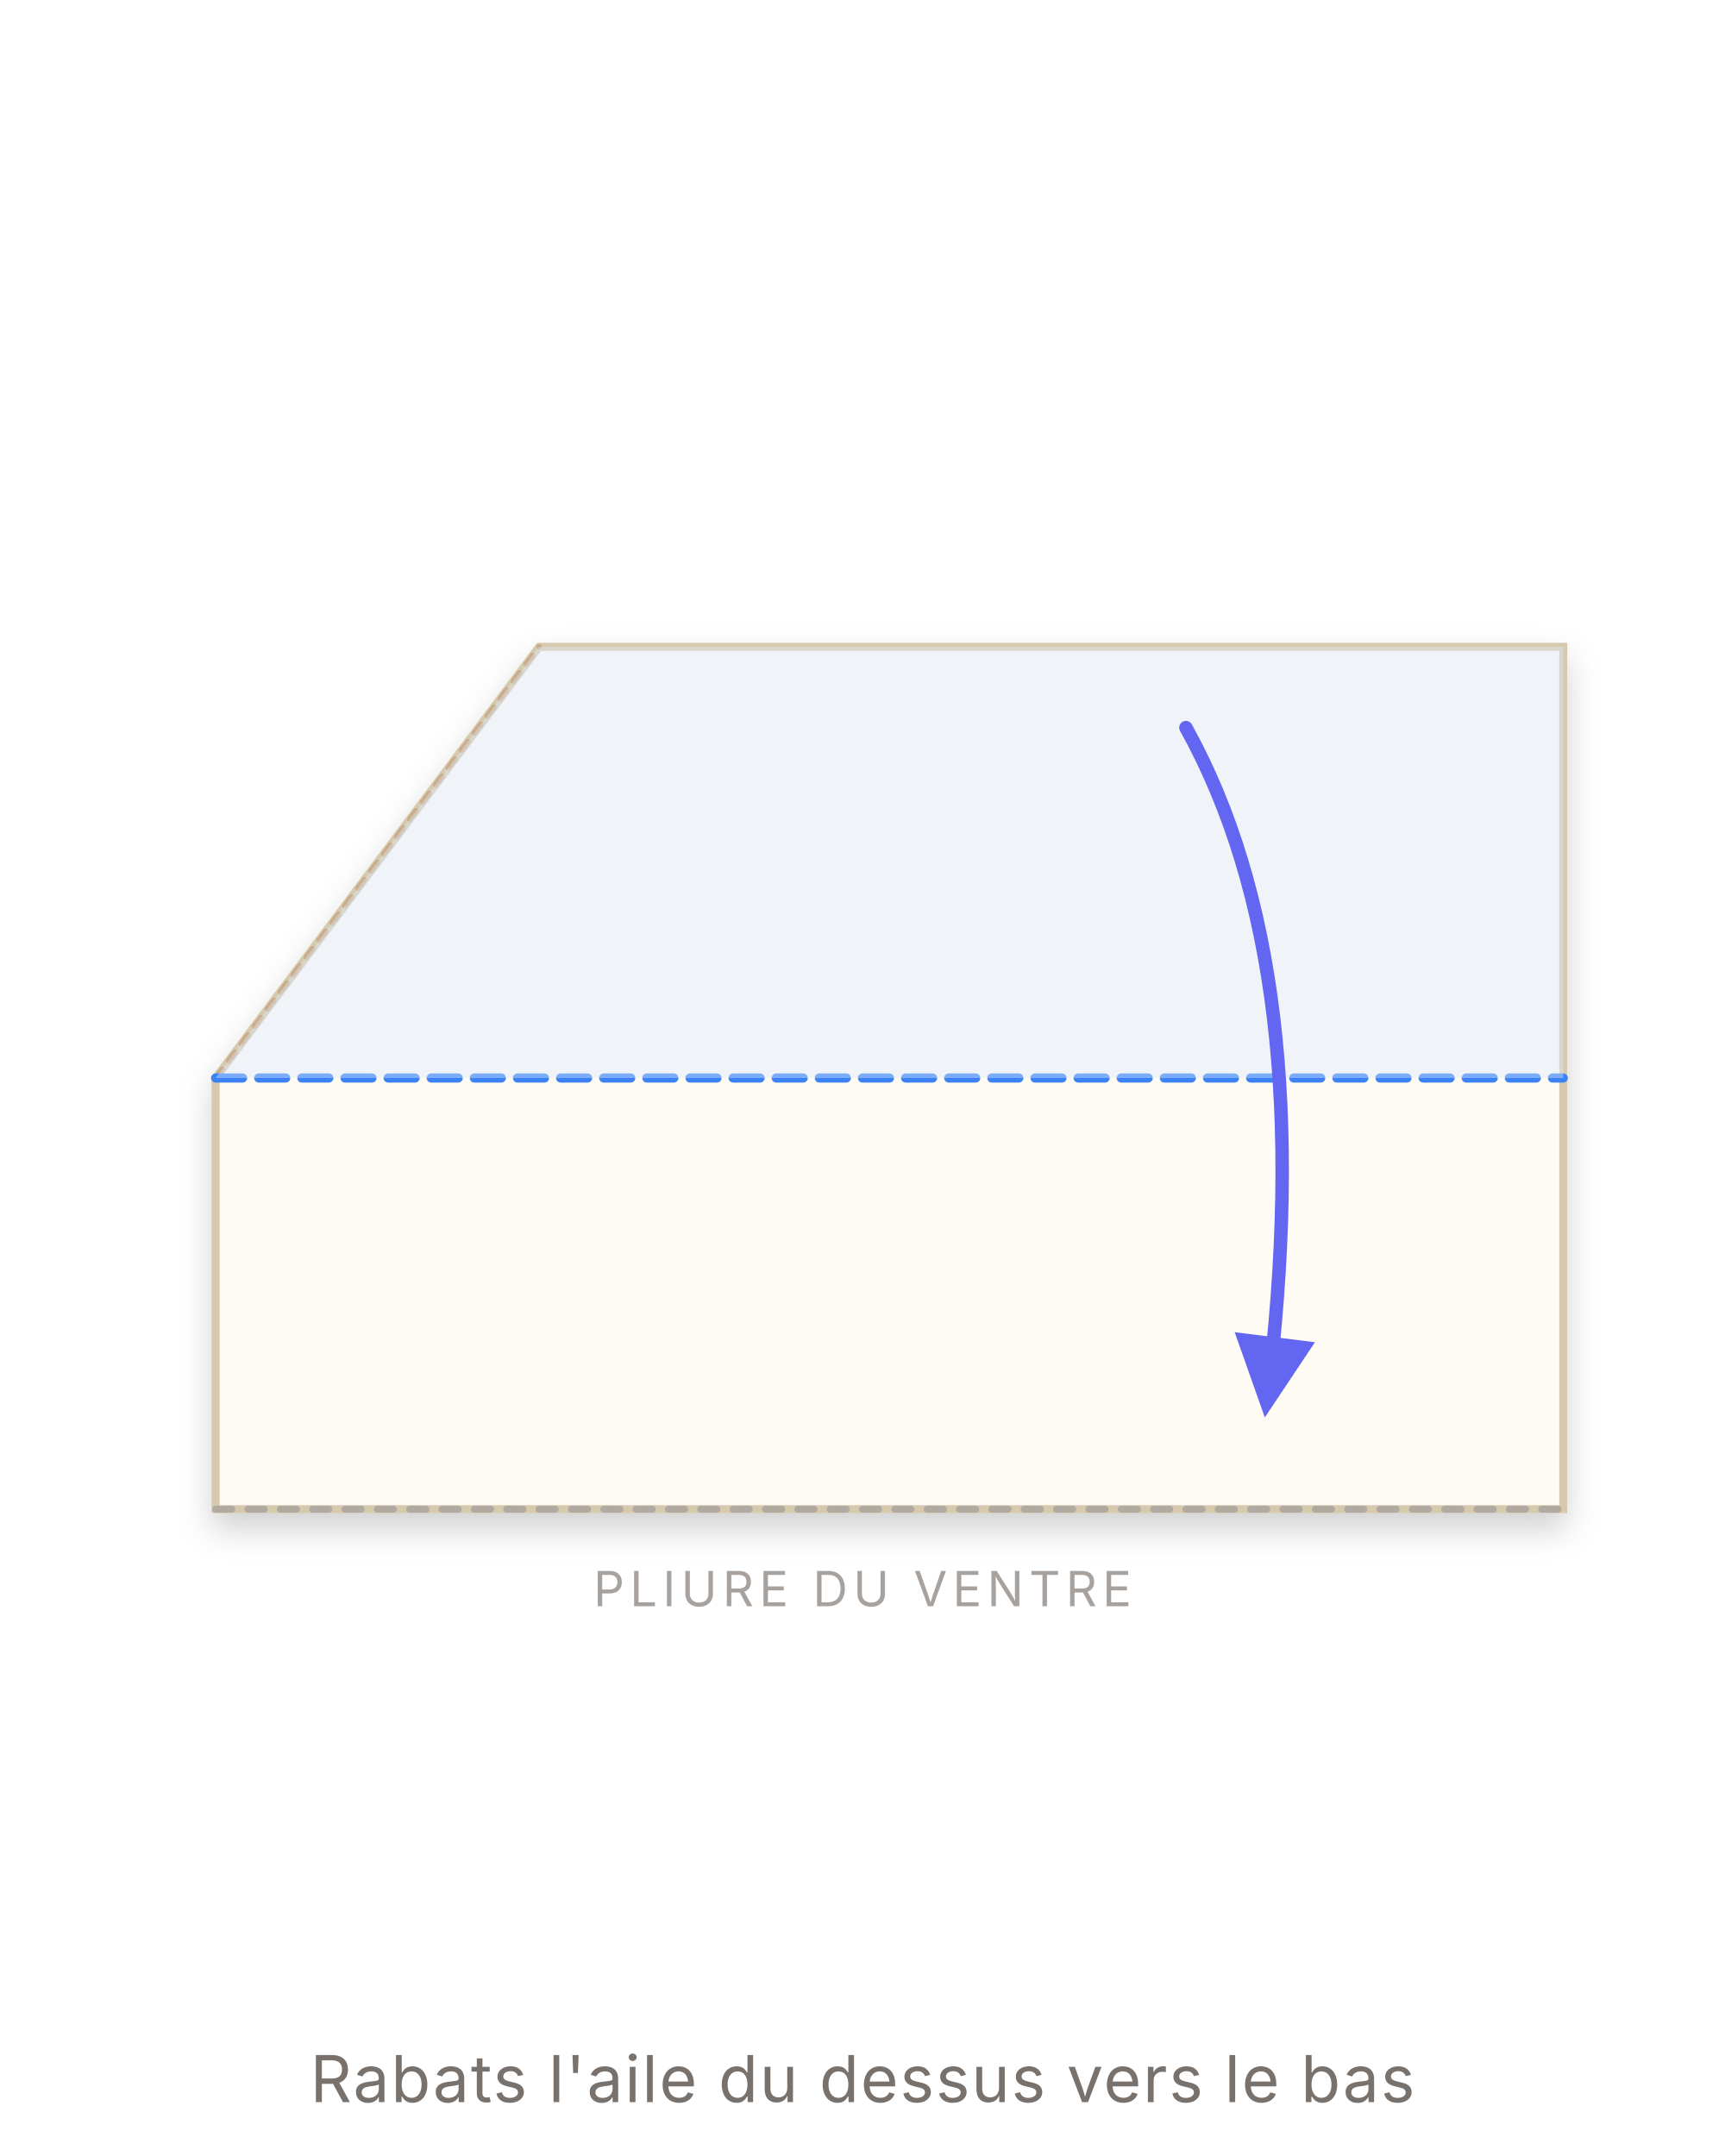
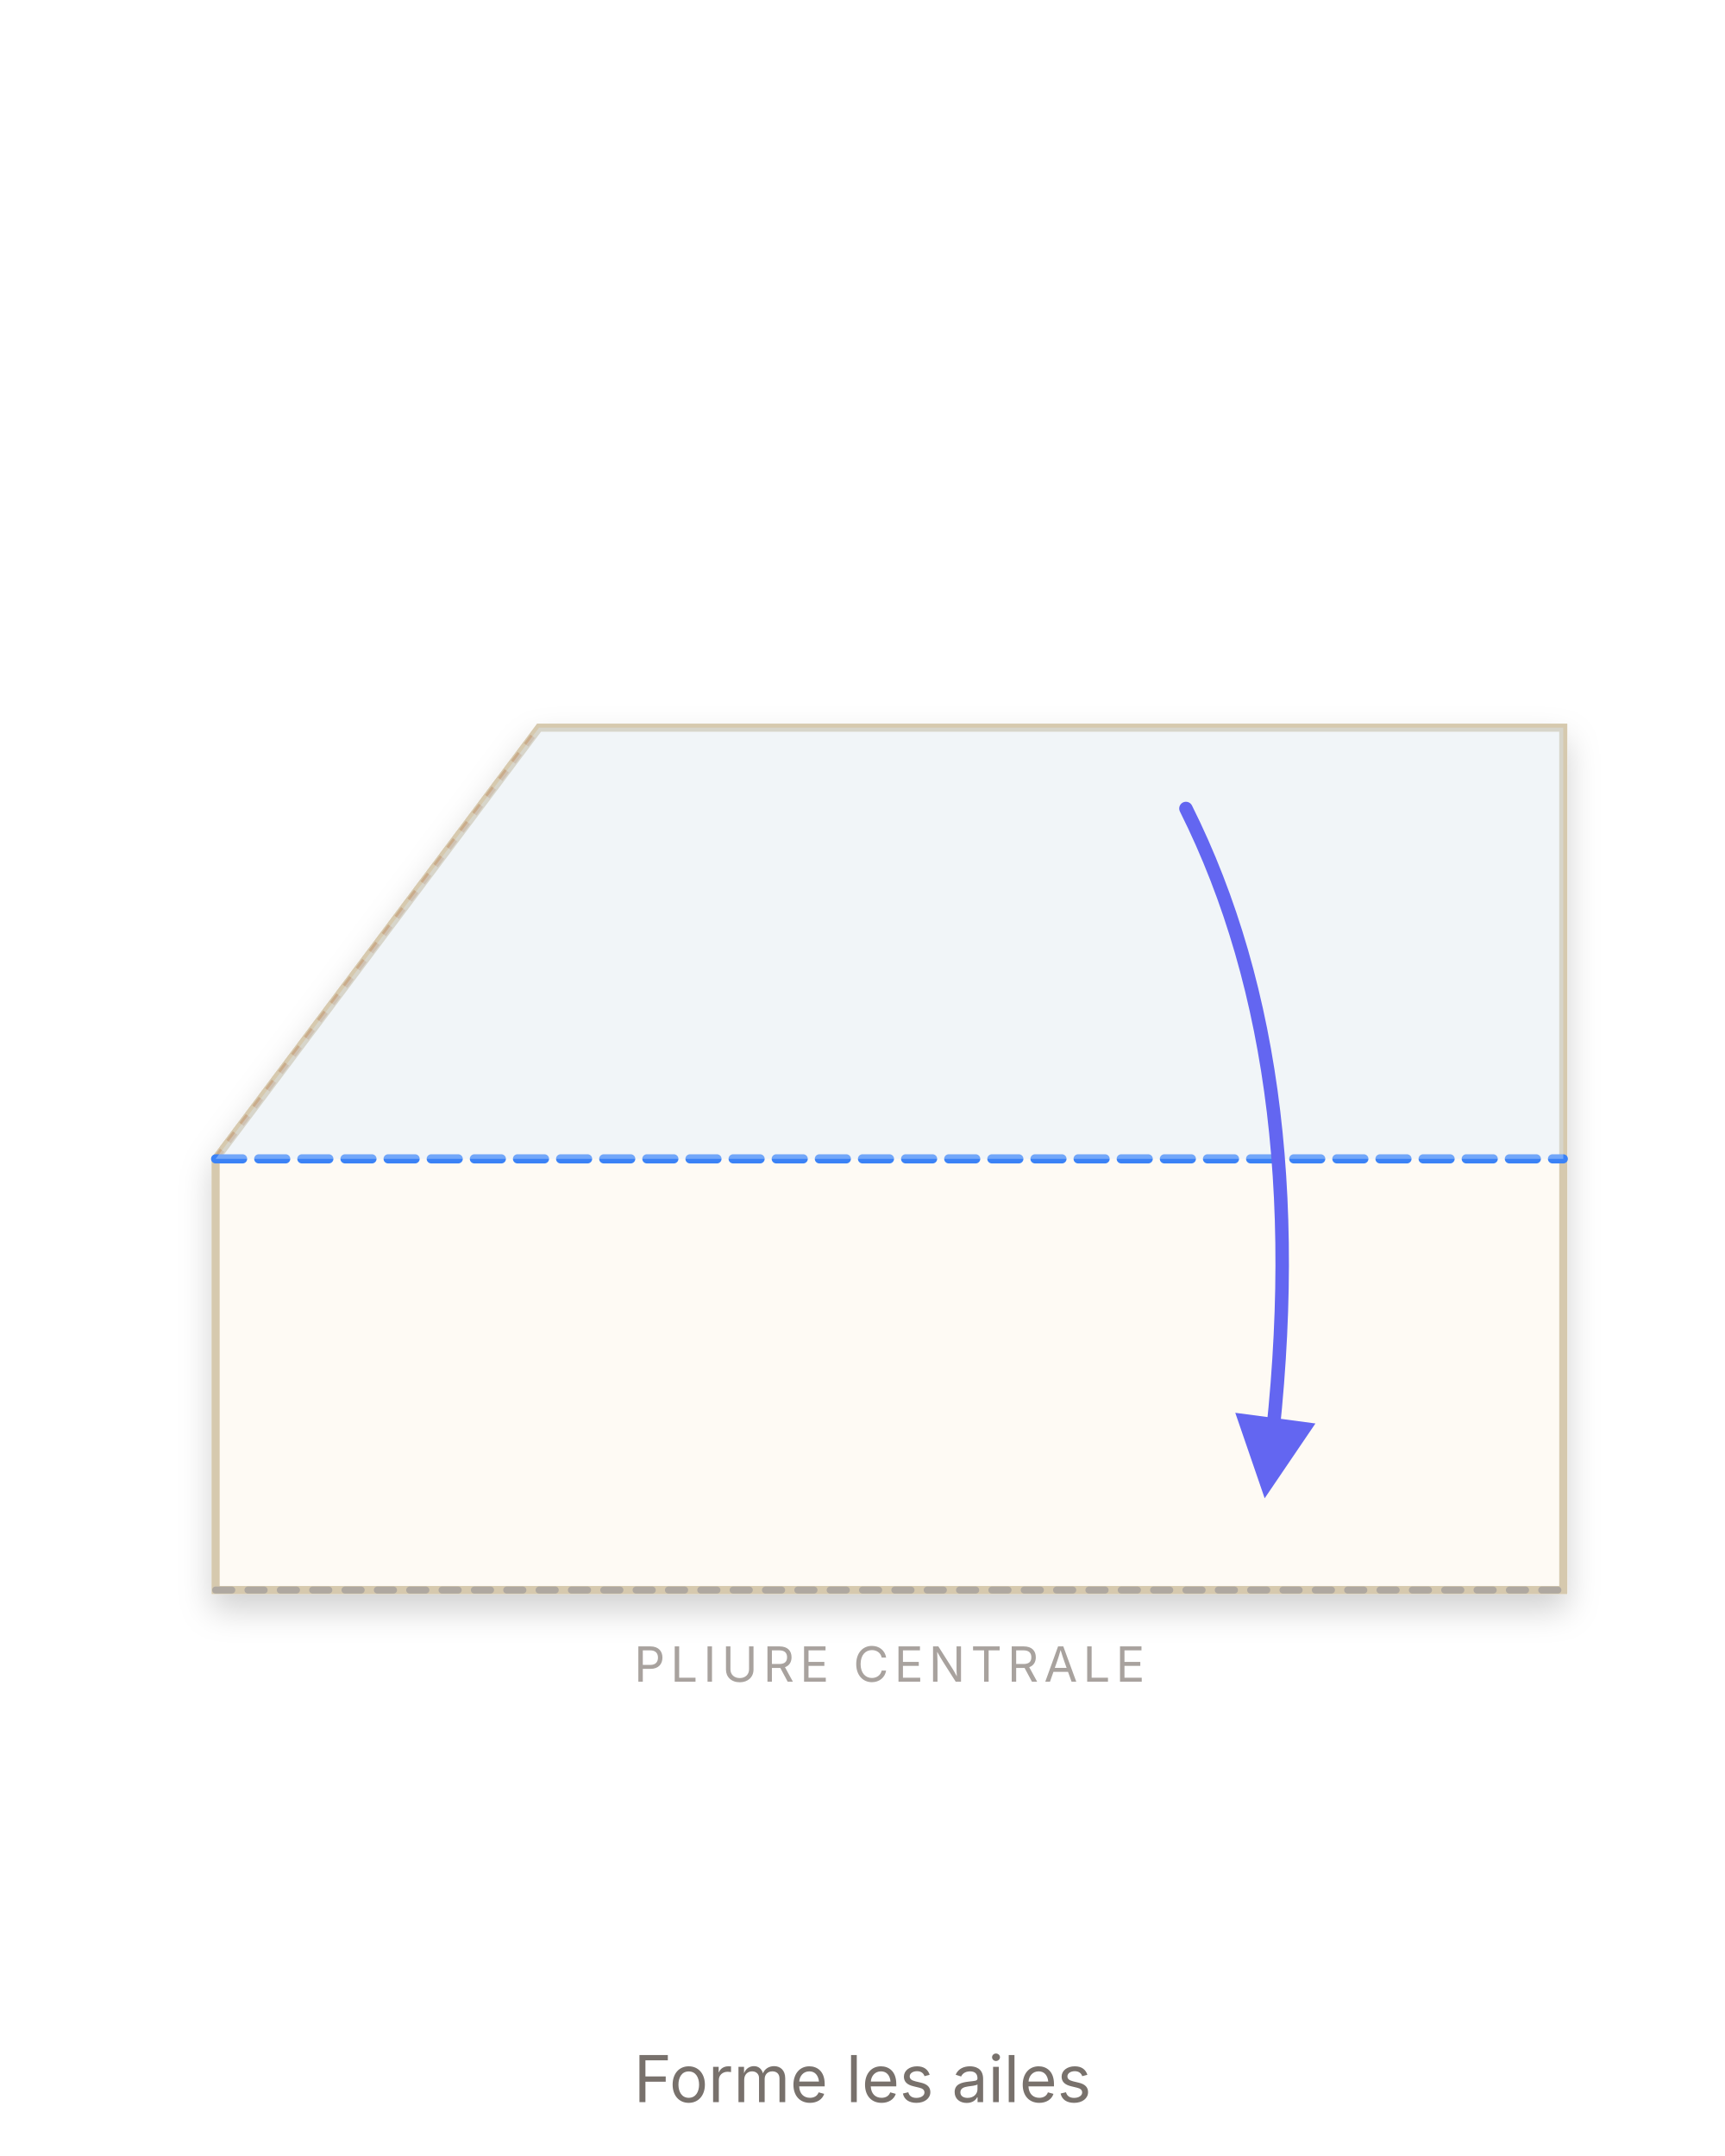
- <svg xmlns="http://www.w3.org/2000/svg" viewBox="0 0 320 400" fill="none" font-family="system-ui, -apple-system, sans-serif">
+ <svg xmlns="http://www.w3.org/2000/svg" viewBox="0 0 320 400" fill="none" font-family="system-ui,-apple-system,sans-serif">
  <defs>
    <filter id="ps" x="-10%" y="-10%" width="120%" height="120%">
      <feGaussianBlur in="SourceAlpha" stdDeviation="3" />
      <feOffset dx="0" dy="3" />
      <feComponentTransfer>
        <feFuncA type="linear" slope="0.18" />
      </feComponentTransfer>
      <feMerge>
        <feMergeNode />
        <feMergeNode in="SourceGraphic" />
      </feMerge>
    </filter>
    <marker id="arr" viewBox="0 0 10 10" refX="8" refY="5" markerWidth="6" markerHeight="6" orient="auto-start-reverse">
      <path d="M 0 0 L 10 5 L 0 10 z" fill="#6366f1" />
    </marker>
    <marker id="arrT" viewBox="0 0 10 10" refX="8" refY="5" markerWidth="6" markerHeight="6" orient="auto-start-reverse">
      <path d="M 0 0 L 10 5 L 0 10 z" fill="#14b8a6" />
    </marker>
    <linearGradient id="foldTri" x1="0" y1="0" x2="1" y2="1">
      <stop offset="0" stop-color="#fff7ed" />
      <stop offset="1" stop-color="#fed7aa" stop-opacity="0.7" />
    </linearGradient>
  </defs>
-   <polygon points="40,200 100,120 290,120 290,280 40,280" fill="#fefaf4" stroke="#d6c9ae" stroke-width="1.5" filter="url(#ps)" />
-   <line x1="40" y1="280" x2="290" y2="280" stroke="#a8a29e" stroke-width="1.3" stroke-dasharray="3 3" stroke-linecap="round" opacity="0.8" />
-   <text x="160" y="298" text-anchor="middle" font-size="9" fill="#a8a29e" letter-spacing="1">PLIURE DU VENTRE</text>
-   <line x1="40" y1="200" x2="100" y2="120" stroke="#c4a07c" stroke-width="1" stroke-dasharray="2 2" stroke-linecap="round" opacity="0.7" />
-   <line x1="40" y1="200" x2="290" y2="200" stroke="#3b82f6" stroke-width="1.7" stroke-dasharray="5 3" stroke-linecap="round" />
-   <polygon points="40,200 100,120 290,120 290,200" fill="#dbeafe" opacity="0.4" />
-   <path d="M 220 135 Q 245 180 235 260" stroke="#6366f1" stroke-width="2.5" stroke-linecap="round" fill="none" marker-end="url(#arr)" />
-   <text x="160" y="390" text-anchor="middle" font-size="12" fill="#78716c" letter-spacing="0.3">Rabats l'aile du dessus vers le bas</text>
+   <polygon points="40,215 100,135 290,135 290,295 40,295" fill="#fefaf4" stroke="#d6c9ae" stroke-width="1.5" filter="url(#ps)" />
+   <line x1="40" y1="295" x2="290" y2="295" stroke="#a8a29e" stroke-width="1.3" stroke-dasharray="3 3" stroke-linecap="round" opacity="0.85" />
+   <text x="165" y="312" text-anchor="middle" font-size="9" fill="#a8a29e" letter-spacing="1">PLIURE CENTRALE</text>
+   <line x1="40" y1="215" x2="100" y2="135" stroke="#c4a07c" stroke-width="1" stroke-dasharray="2 2" opacity="0.7" />
+   <line x1="40" y1="215" x2="290" y2="215" stroke="#3b82f6" stroke-width="1.7" stroke-dasharray="5 3" stroke-linecap="round" />
+   <polygon points="40,215 100,135 290,135 290,215" fill="#dbeafe" opacity="0.35" />
+   <path d="M 220 150 Q 245 200 235 275" stroke="#6366f1" stroke-width="2.5" stroke-linecap="round" fill="none" marker-end="url(#arr)" />
+   <text x="160" y="390" text-anchor="middle" font-size="12" fill="#78716c">Forme les ailes</text>
</svg>
